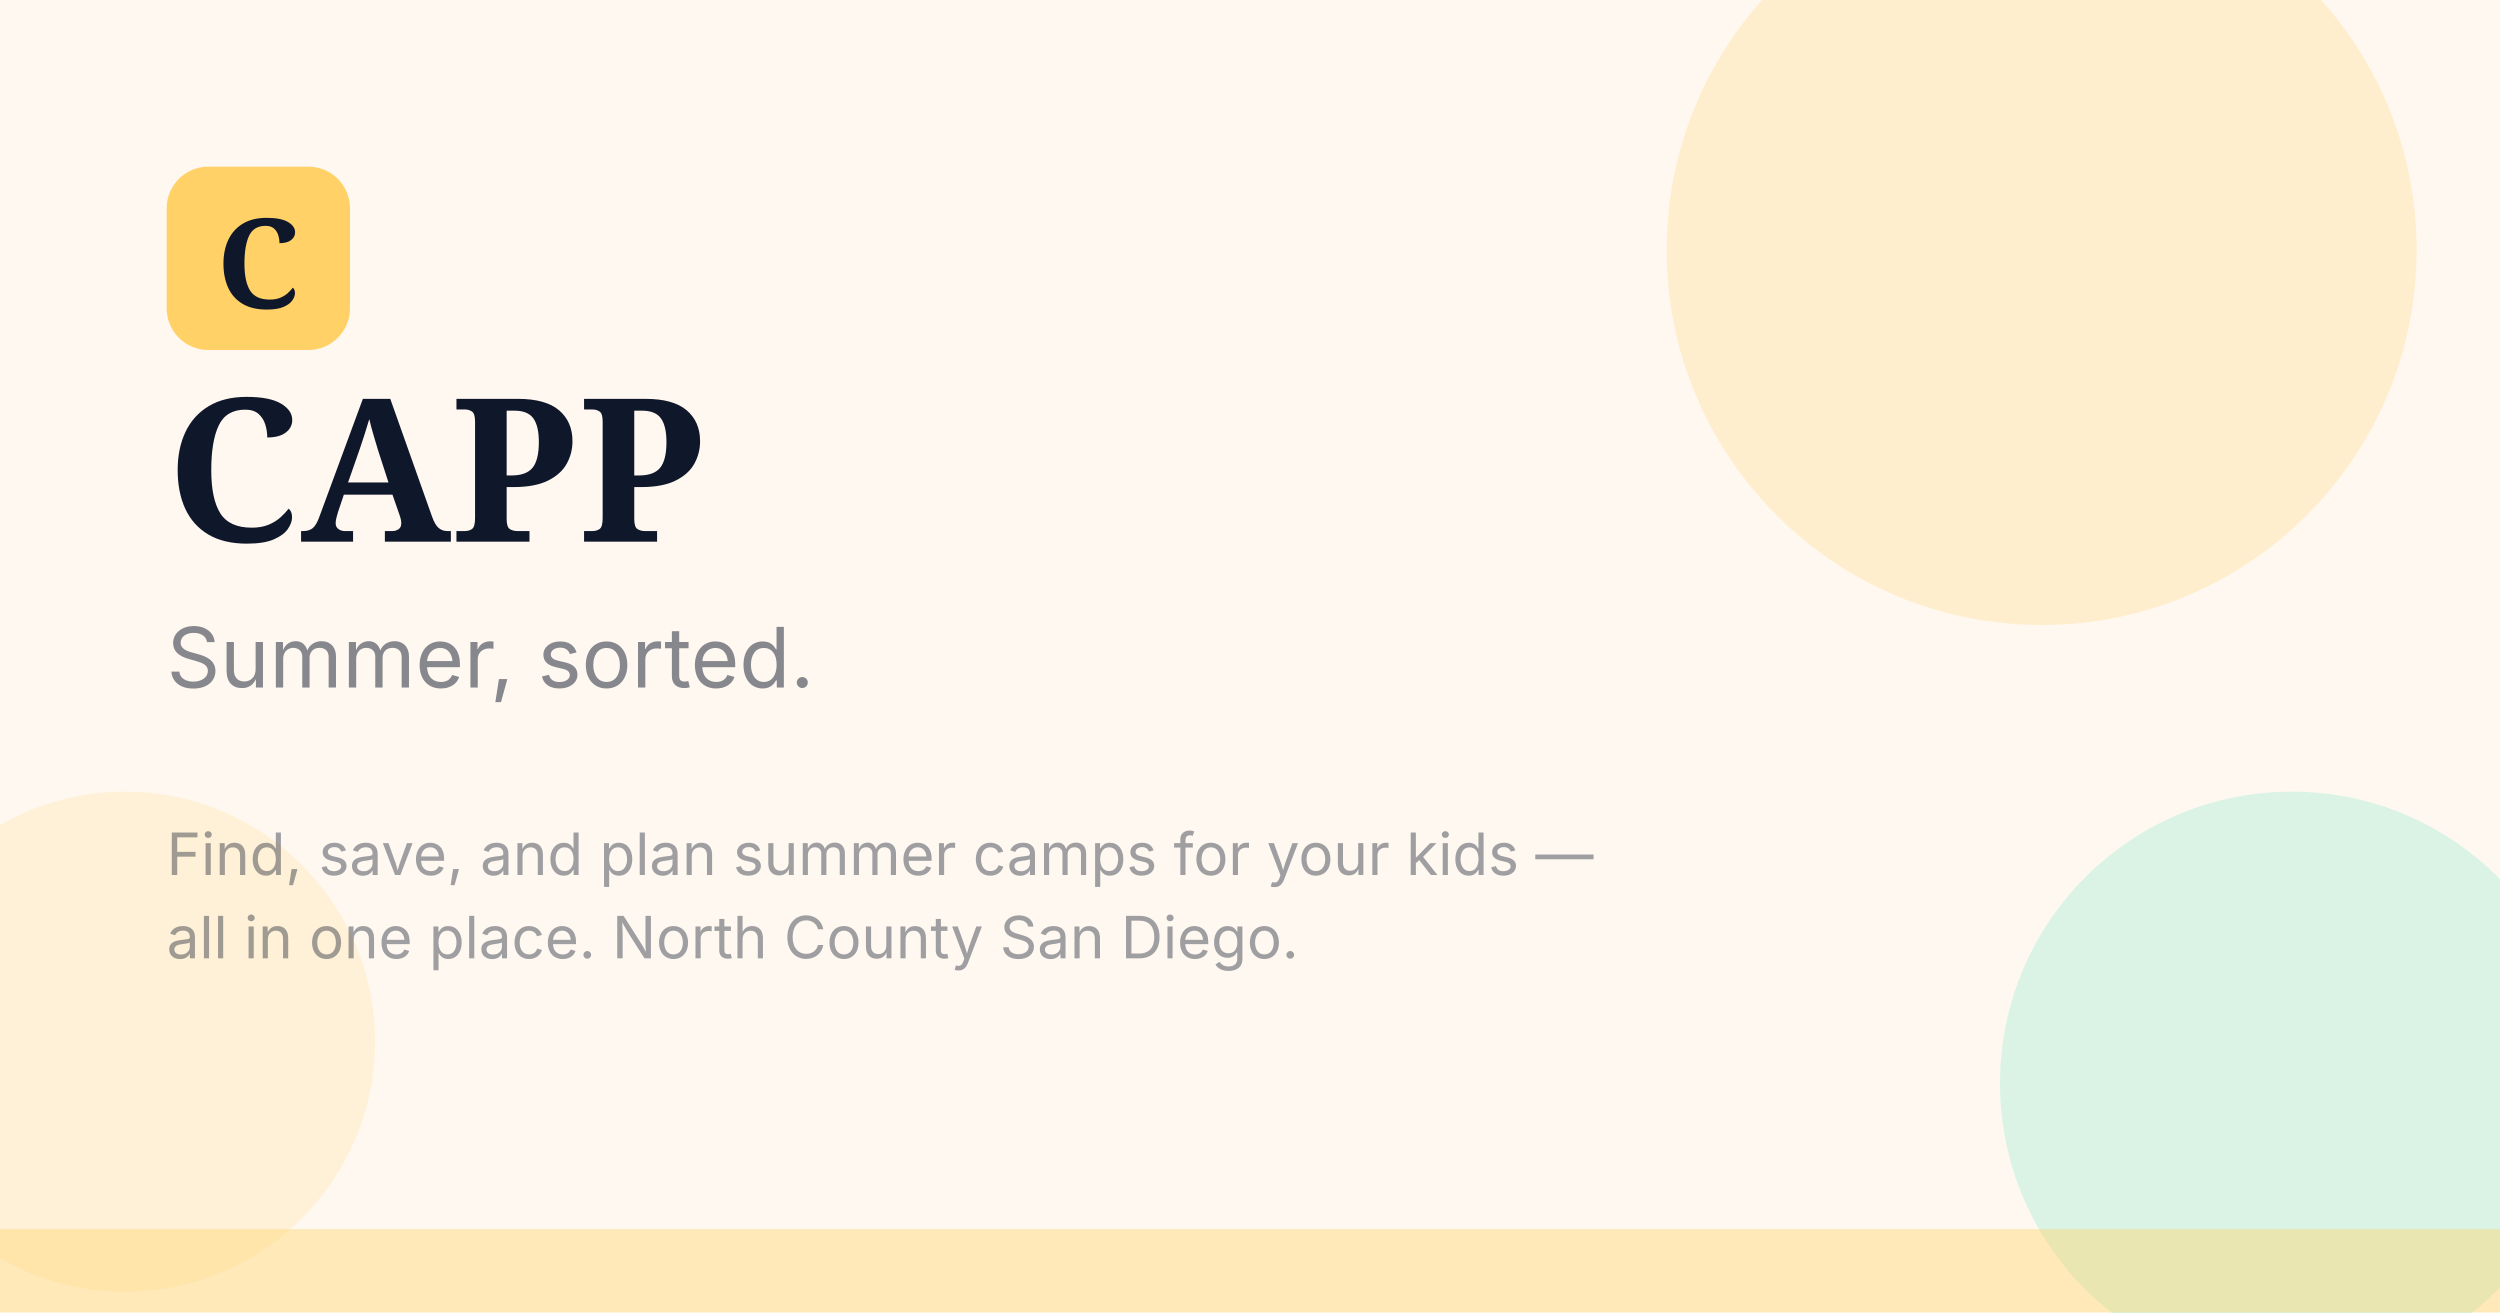
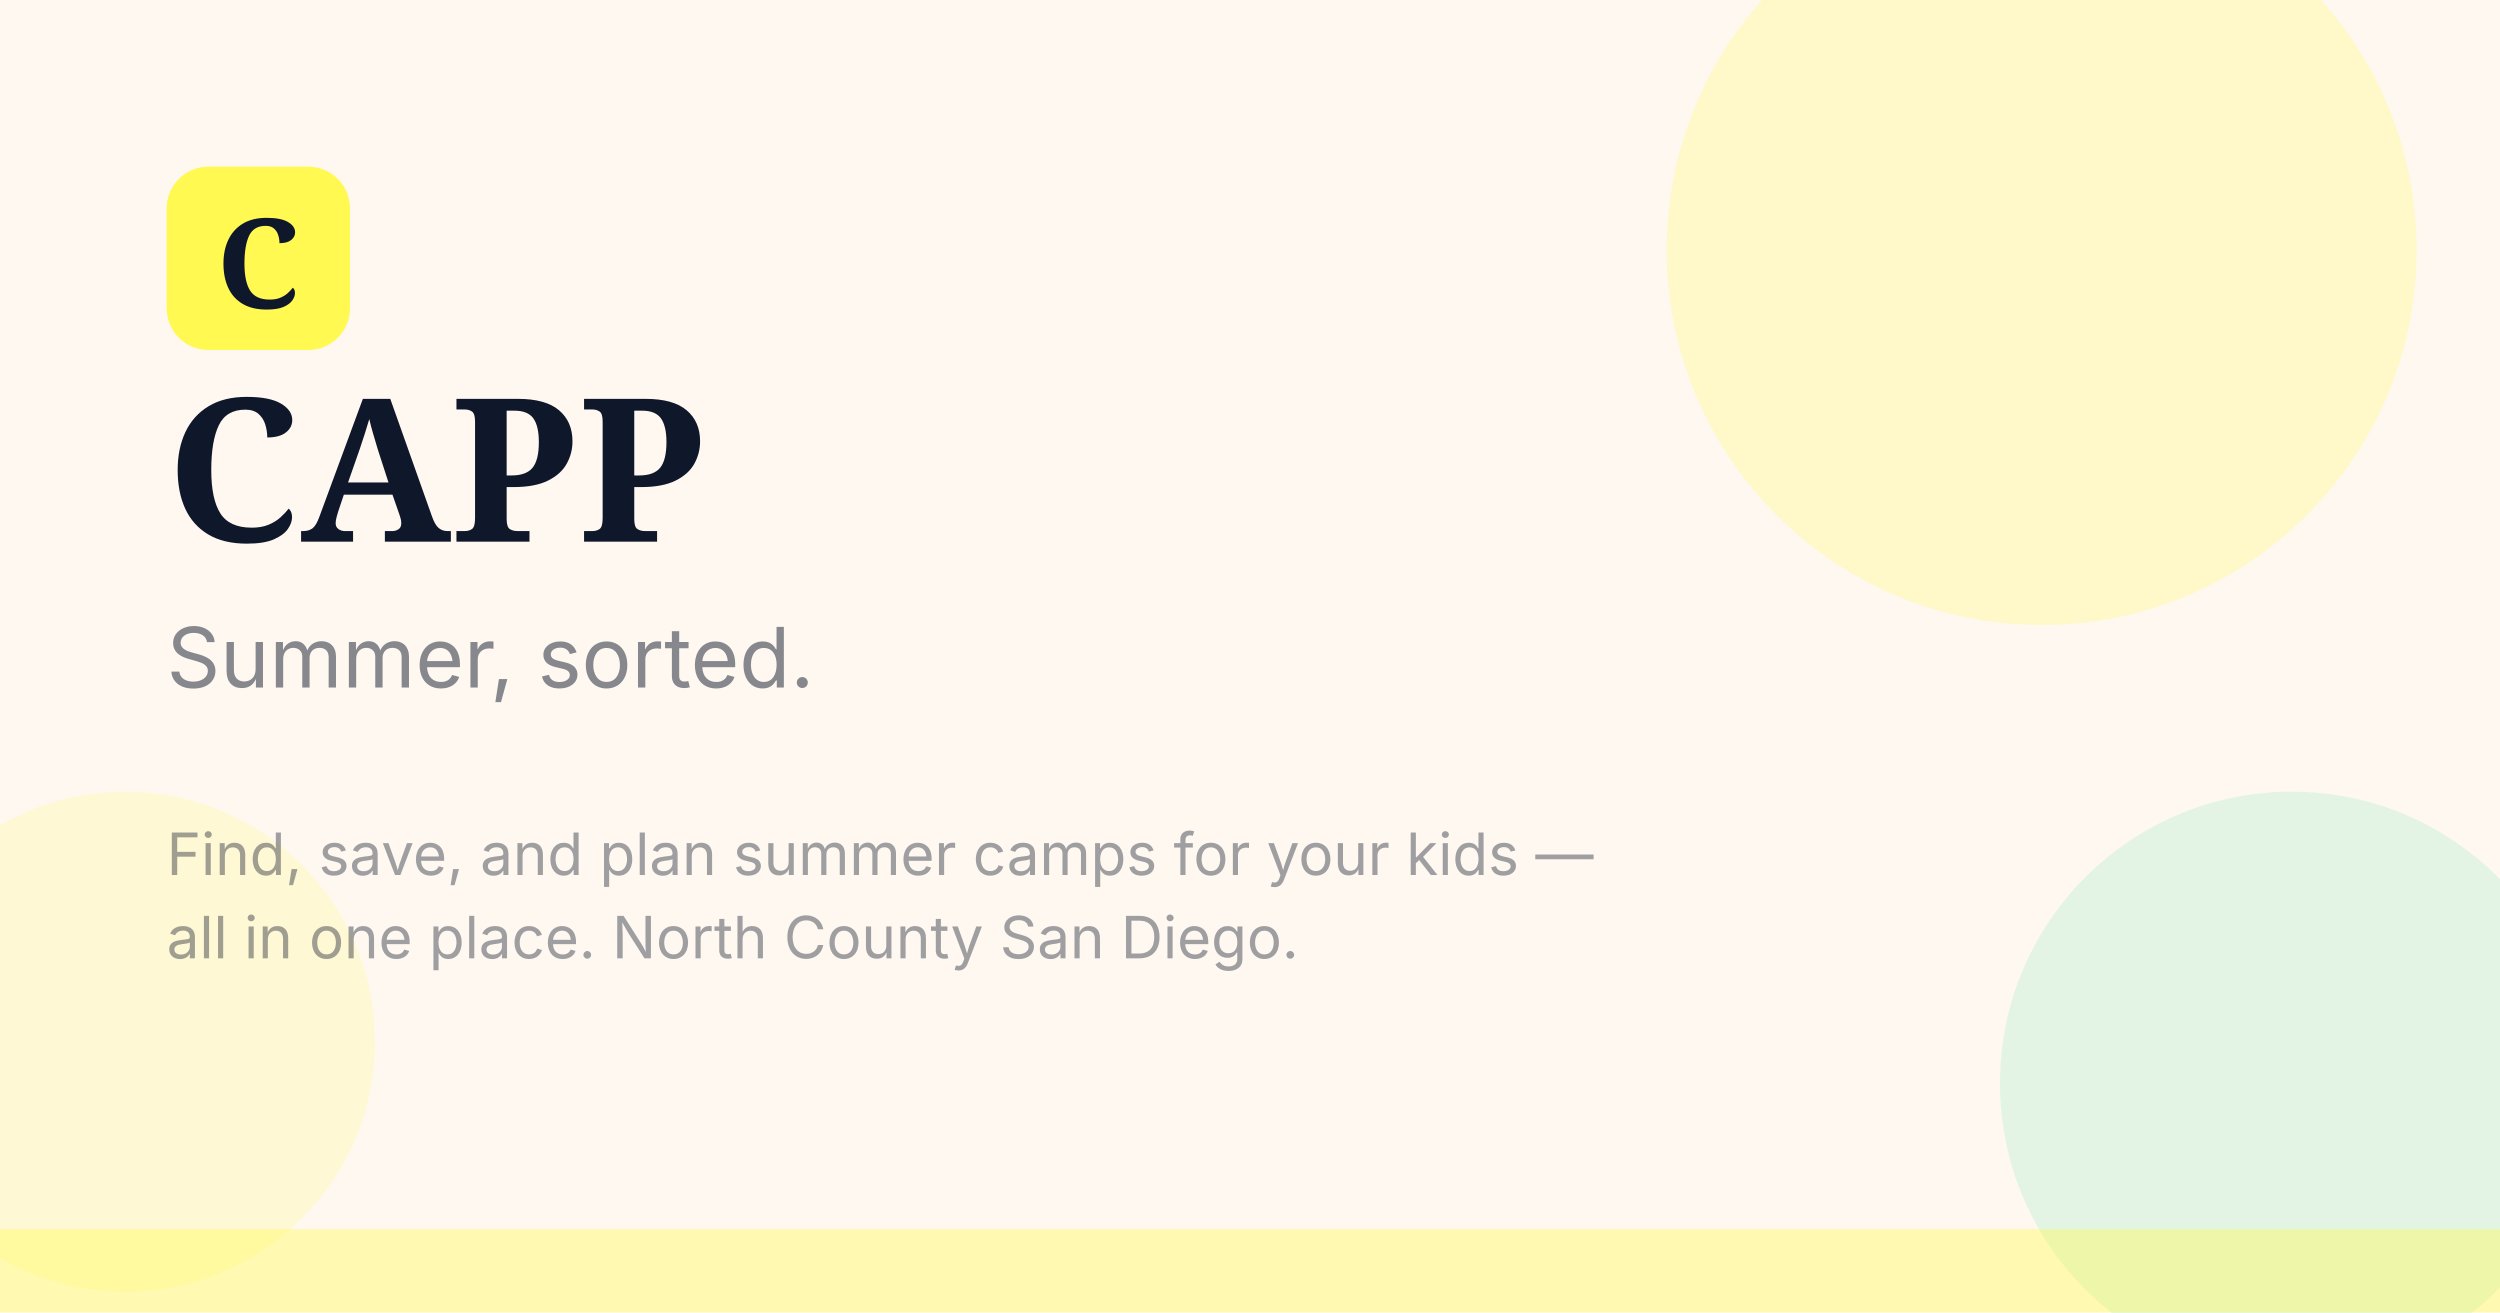
<svg xmlns="http://www.w3.org/2000/svg" viewBox="0 0 1200 630" width="1200" height="630">
  <rect width="1200" height="630" fill="#FFF8F0" />
-   <circle cx="980" cy="120" r="180" fill="#FFD166" opacity="0.25" />
-   <circle cx="1100" cy="520" r="140" fill="#06D6A0" opacity="0.15" />
-   <circle cx="60" cy="500" r="120" fill="#FFD166" opacity="0.18" />
-   <rect x="80" y="80" width="88" height="88" rx="20" fill="#FFD166" />
+   <circle cx="980" cy="120" r="180" fill="#FFF952" opacity="0.25" />
+   <circle cx="1100" cy="520" r="140" fill="#44DD9E" opacity="0.15" />
+   <circle cx="60" cy="500" r="120" fill="#FFF952" opacity="0.18" />
+   <rect x="80" y="80" width="88" height="88" rx="20" fill="#FFF952" />
  <text x="124" y="148" font-family="Georgia, serif" font-weight="700" font-size="60" text-anchor="middle" fill="#0f172a">C</text>
  <text x="80" y="260" font-family="Georgia, serif" font-weight="700" font-size="96" fill="#0f172a">CAPP</text>
  <text x="80" y="330" font-family="-apple-system, Helvetica Neue, sans-serif" font-size="40" fill="#0f172a" opacity="0.5">Summer, sorted.</text>
  <text x="80" y="420" font-family="-apple-system, Helvetica Neue, sans-serif" font-size="28" fill="#0f172a" opacity="0.4">Find, save, and plan summer camps for your kids —</text>
  <text x="80" y="460" font-family="-apple-system, Helvetica Neue, sans-serif" font-size="28" fill="#0f172a" opacity="0.4">all in one place. North County San Diego.</text>
-   <rect x="0" y="590" width="1200" height="40" fill="#FFD166" opacity="0.4" />
+   <rect x="0" y="590" width="1200" height="40" fill="#FFF952" opacity="0.4" />
</svg>
